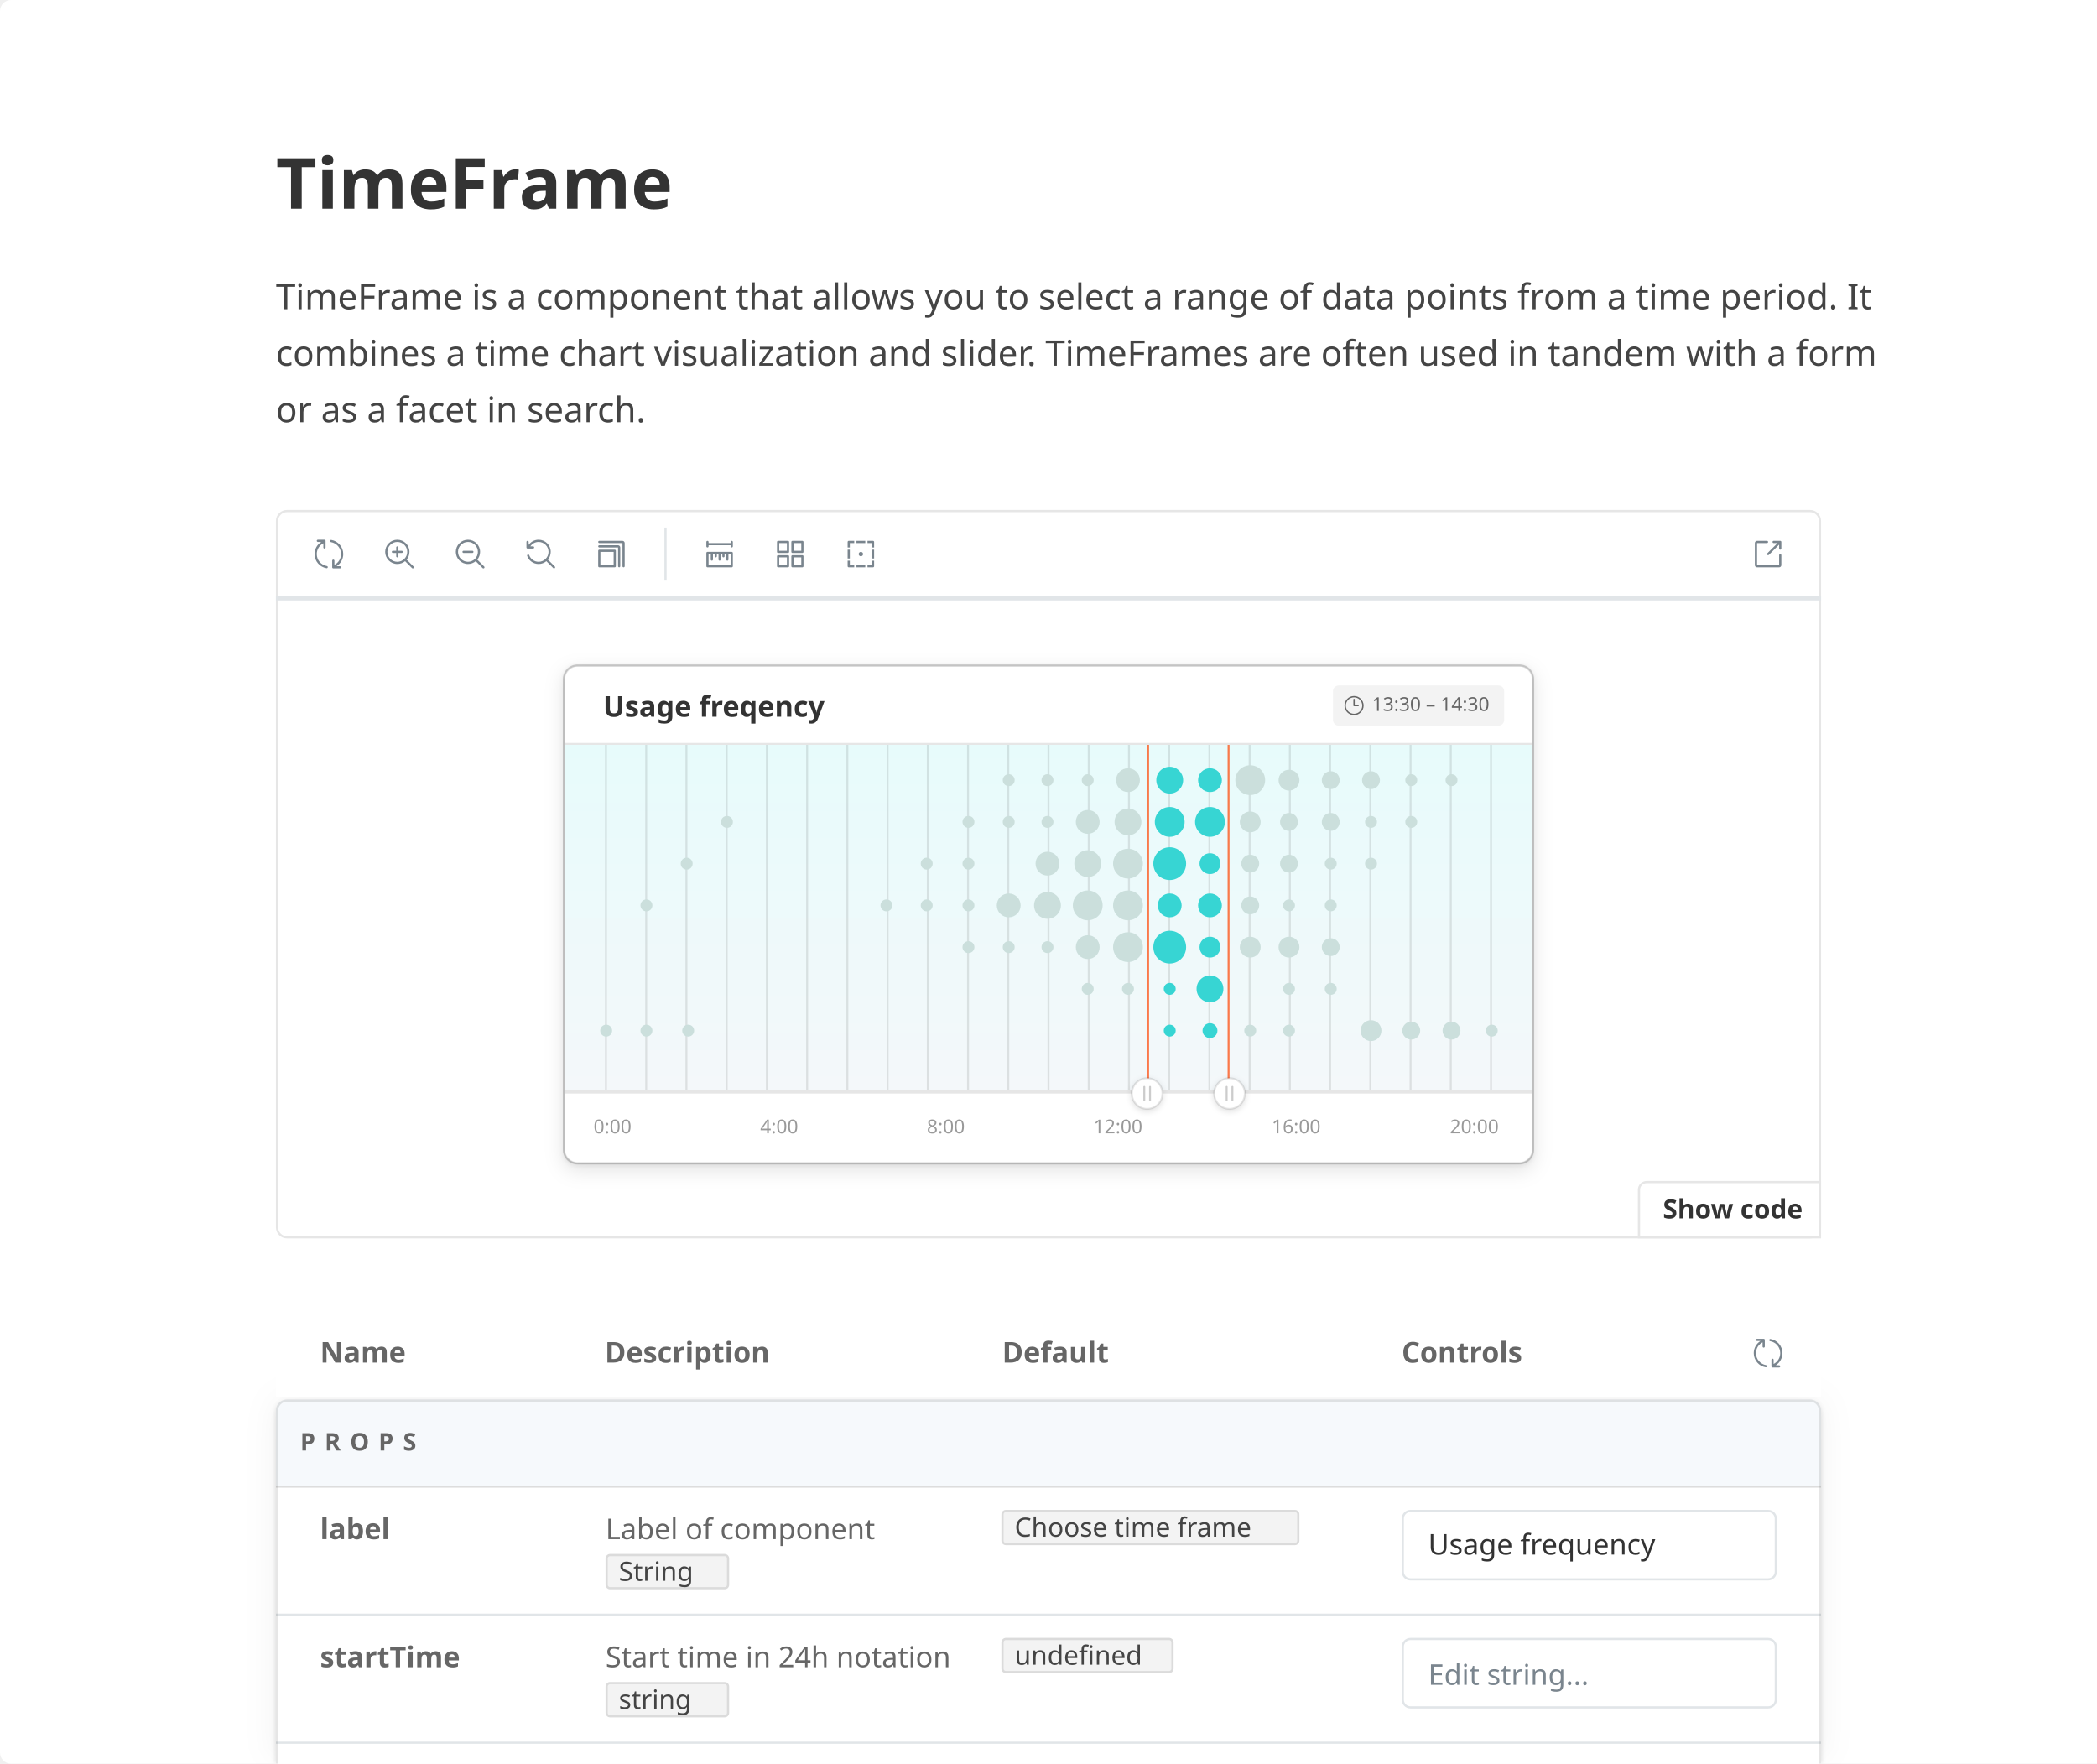
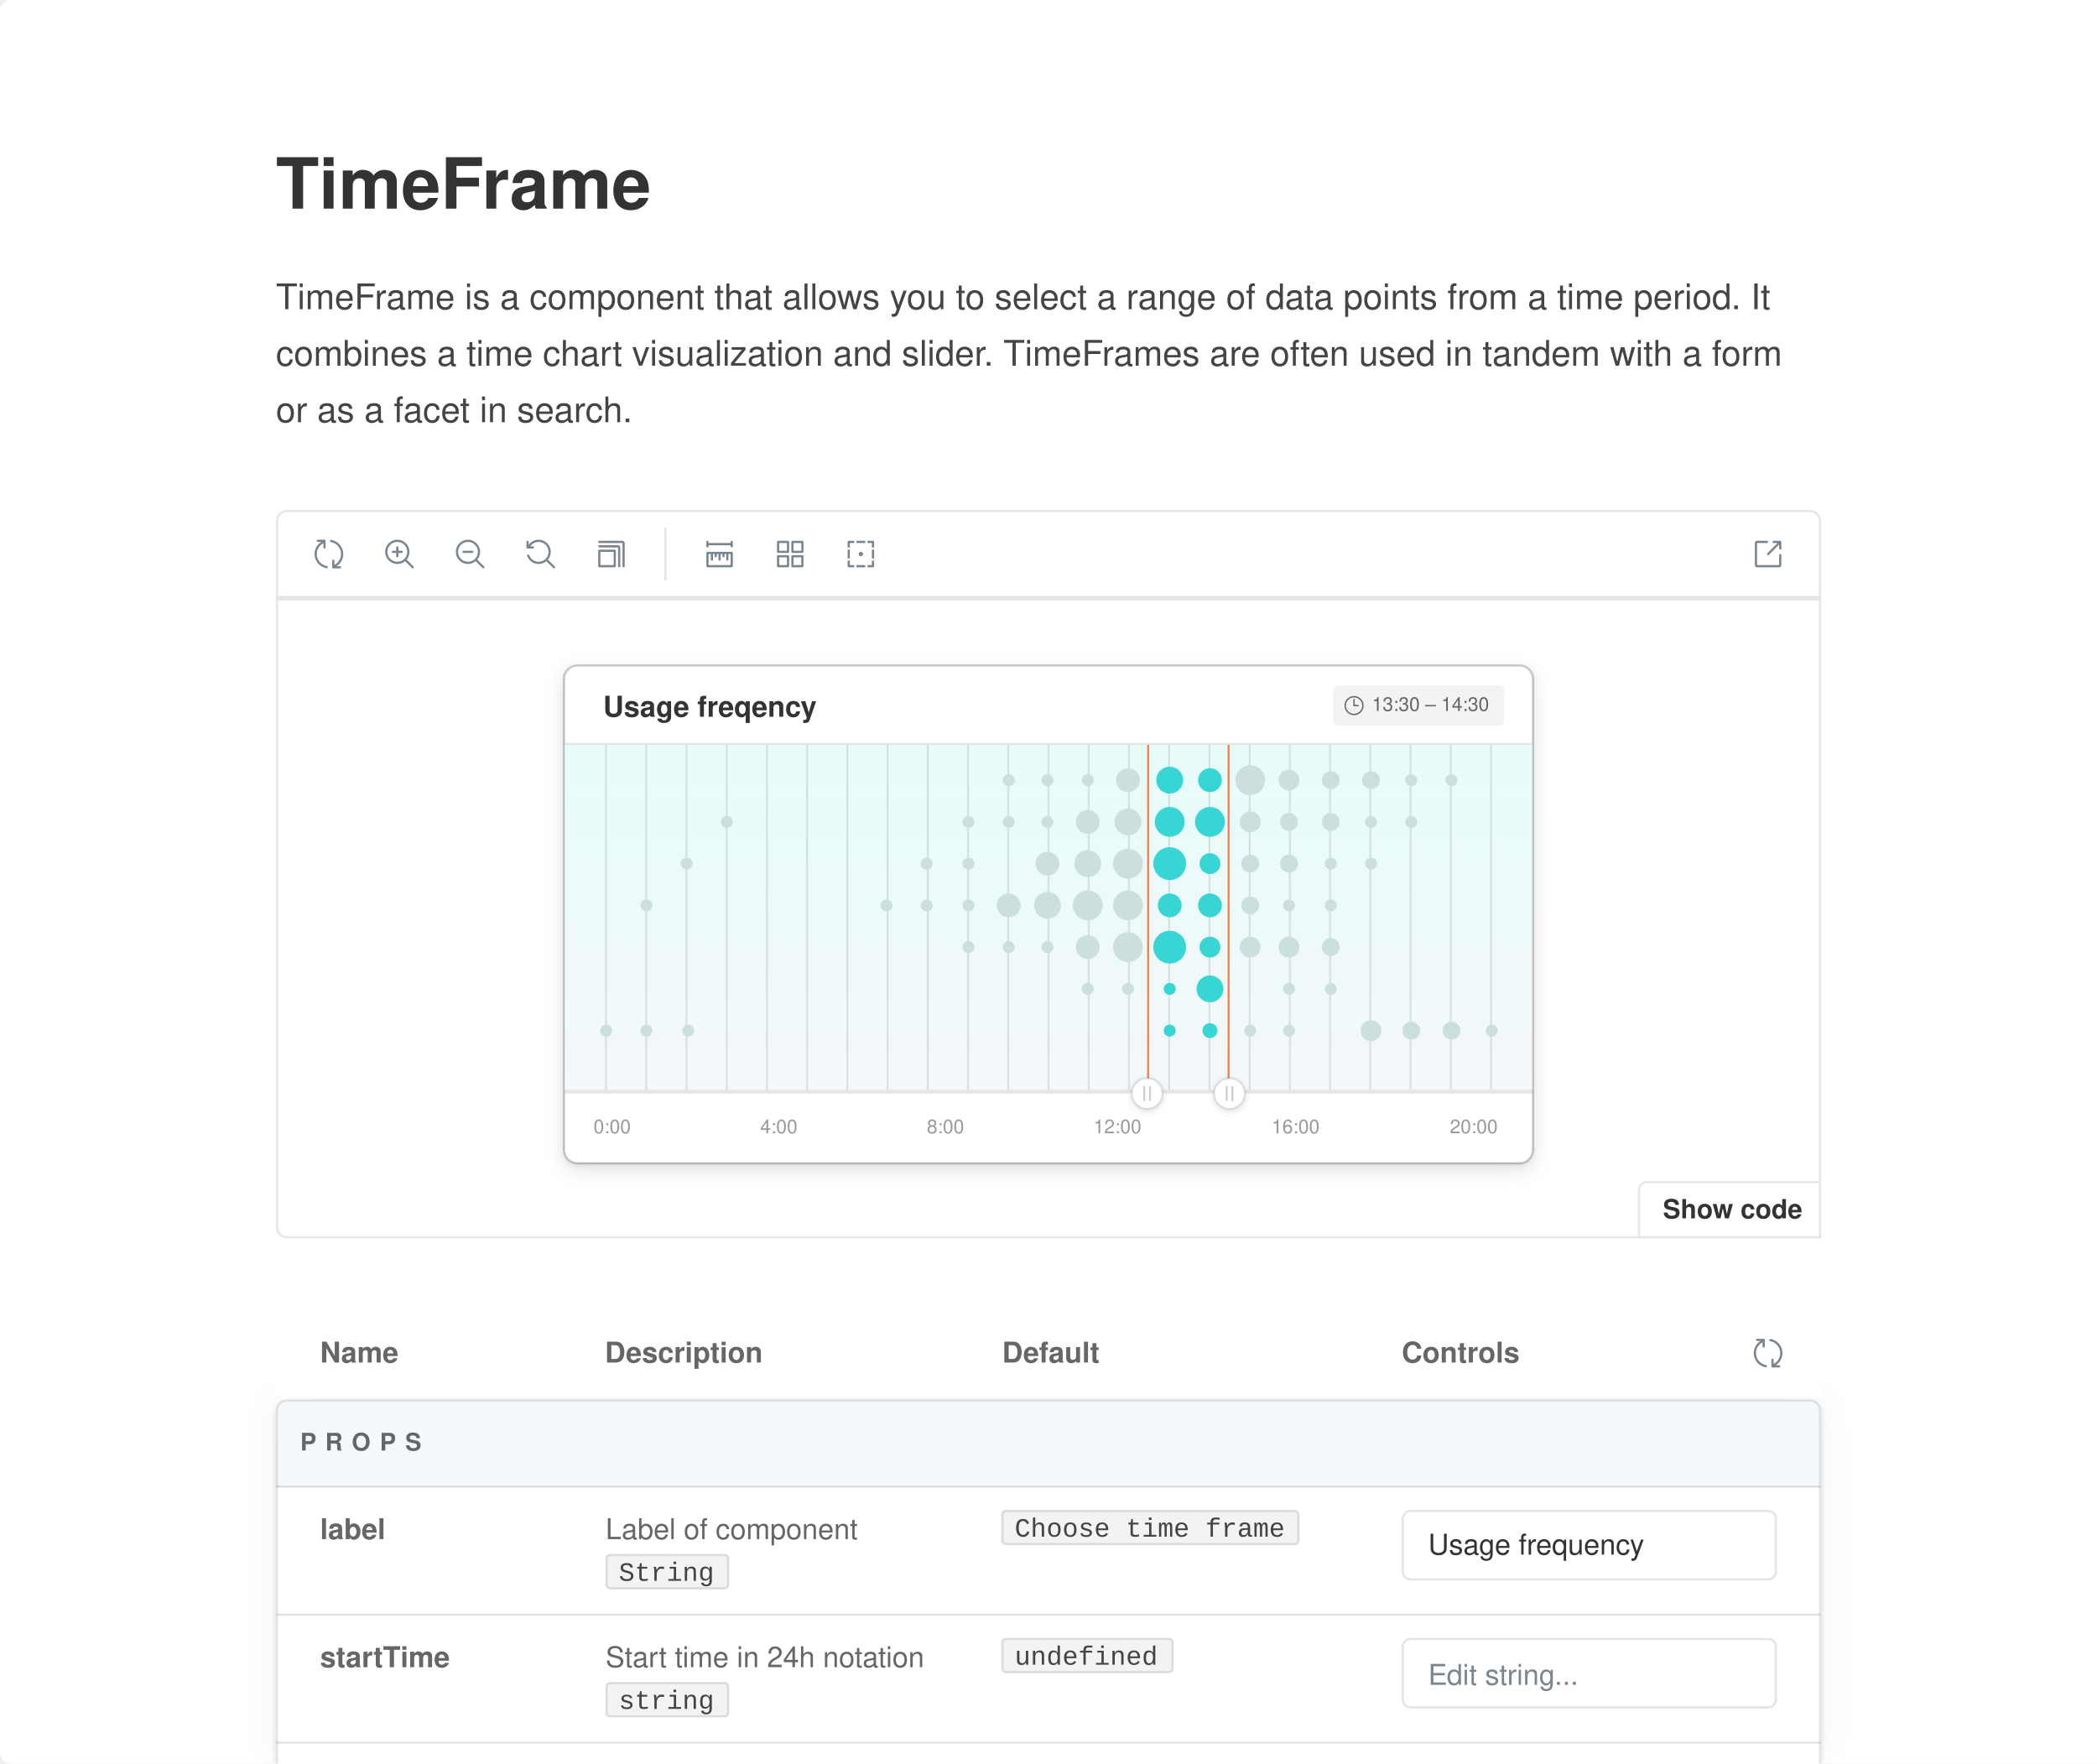
<svg xmlns="http://www.w3.org/2000/svg" width="950" height="799" viewBox="0 0 950 799" fill="none">
  <g clip-path="url(#clip0_5790_91121)">
    <path d="M0 5C0 2.239 2.239 0 5 0H950V799H5C2.239 799 0 796.761 0 794V5Z" fill="white" />
    <rect width="700" height="951" transform="translate(125 64)" fill="white" />
-     <text fill="#333333" xml:space="preserve" style="white-space: pre" font-family="Nunito Sans" font-size="32" font-weight="800" letter-spacing="0em">
+     <text fill="#333333" xml:space="preserve" style="white-space: pre" font-family="'Nunito Sans', 'Helvetica Neue', Helvetica, Arial, sans-serif" font-size="32" font-weight="800" letter-spacing="0em">
      <tspan x="125" y="94.528">TimeFrame</tspan>
    </text>
-     <text fill="#444444" xml:space="preserve" style="white-space: pre" font-family="Nunito Sans" font-size="16" letter-spacing="0px">
+     <text fill="#444444" xml:space="preserve" style="white-space: pre" font-family="'Nunito Sans', 'Helvetica Neue', Helvetica, Arial, sans-serif" font-size="16" letter-spacing="0px">
      <tspan x="125" y="140.064">TimeFrame is a component that allows you to select a range of data points from a time period. It </tspan>
      <tspan x="125" y="165.664">combines a time chart visualization and slider. TimeFrames are often used in tandem with a form </tspan>
      <tspan x="125" y="191.264">or as a facet in search.</tspan>
    </text>
    <rect x="125" y="231" width="700" height="330" rx="5" fill="white" />
    <rect x="125.5" y="231.5" width="699" height="329" rx="4.5" stroke="black" stroke-opacity="0.1" />
    <g clip-path="url(#clip1_5790_91121)">
      <path d="M147.5 245C147.5 244.724 147.276 244.5 147 244.5H144C143.724 244.5 143.5 244.724 143.5 245C143.5 245.276 143.724 245.5 144 245.5H145.535C143.712 246.651 142.5 248.684 142.5 251C142.5 254.221 144.843 256.894 147.917 257.41C148.19 257.456 148.447 257.272 148.493 257C148.539 256.727 148.355 256.47 148.083 256.424C145.482 255.988 143.5 253.725 143.5 251C143.5 248.863 144.719 247.01 146.5 246.1V248C146.5 248.276 146.724 248.5 147 248.5C147.276 248.5 147.5 248.276 147.5 248V245.353C147.5 245.345 147.5 245.338 147.5 245.33V245Z" fill="#7A858E" />
      <path d="M149.507 245C149.553 244.728 149.81 244.544 150.083 244.59C153.157 245.106 155.5 247.779 155.5 251C155.5 253.316 154.288 255.349 152.466 256.5H154C154.276 256.5 154.5 256.724 154.5 257C154.5 257.276 154.276 257.5 154 257.5H151C150.724 257.5 150.5 257.276 150.5 257V254C150.5 253.724 150.724 253.5 151 253.5C151.276 253.5 151.5 253.724 151.5 254V255.9C153.281 254.99 154.5 253.137 154.5 251C154.5 248.275 152.518 246.012 149.917 245.576C149.645 245.53 149.461 245.273 149.507 245Z" fill="#7A858E" />
    </g>
    <g clip-path="url(#clip2_5790_91121)">
      <path d="M180 247.5C180.276 247.5 180.5 247.724 180.5 248V249.5H182C182.276 249.5 182.5 249.724 182.5 250C182.5 250.276 182.276 250.5 182 250.5H180.5V252C180.5 252.276 180.276 252.5 180 252.5C179.724 252.5 179.5 252.276 179.5 252V250.5H178C177.724 250.5 177.5 250.276 177.5 250C177.5 249.724 177.724 249.5 178 249.5H179.5V248C179.5 247.724 179.724 247.5 180 247.5Z" fill="#7A858E" />
      <path fill-rule="evenodd" clip-rule="evenodd" d="M183.544 254.206C182.587 255.013 181.35 255.5 180 255.5C176.962 255.5 174.5 253.038 174.5 250C174.5 246.962 176.962 244.5 180 244.5C183.038 244.5 185.5 246.962 185.5 250C185.5 251.35 185.013 252.587 184.206 253.544C184.259 253.568 184.31 253.602 184.354 253.646L187.354 256.646C187.549 256.842 187.549 257.158 187.354 257.354C187.158 257.549 186.842 257.549 186.646 257.354L183.646 254.354C183.602 254.31 183.568 254.259 183.544 254.206ZM184.5 250C184.5 252.485 182.485 254.5 180 254.5C177.515 254.5 175.5 252.485 175.5 250C175.5 247.515 177.515 245.5 180 245.5C182.485 245.5 184.5 247.515 184.5 250Z" fill="#7A858E" />
    </g>
    <g clip-path="url(#clip3_5790_91121)">
      <path d="M210 249.5C209.724 249.5 209.5 249.724 209.5 250C209.5 250.276 209.724 250.5 210 250.5H214C214.276 250.5 214.5 250.276 214.5 250C214.5 249.724 214.276 249.5 214 249.5H210Z" fill="#7A858E" />
      <path fill-rule="evenodd" clip-rule="evenodd" d="M212 255.5C213.35 255.5 214.587 255.013 215.544 254.206C215.568 254.259 215.602 254.31 215.646 254.354L218.646 257.354C218.842 257.549 219.158 257.549 219.354 257.354C219.549 257.158 219.549 256.842 219.354 256.646L216.354 253.646C216.31 253.602 216.259 253.568 216.206 253.544C217.013 252.587 217.5 251.35 217.5 250C217.5 246.962 215.038 244.5 212 244.5C208.962 244.5 206.5 246.962 206.5 250C206.5 253.038 208.962 255.5 212 255.5ZM212 254.5C214.485 254.5 216.5 252.485 216.5 250C216.5 247.515 214.485 245.5 212 245.5C209.515 245.5 207.5 247.515 207.5 250C207.5 252.485 209.515 254.5 212 254.5Z" fill="#7A858E" />
    </g>
    <g clip-path="url(#clip4_5790_91121)">
      <path d="M239.5 246.837V245.5C239.5 245.224 239.276 245 239 245C238.724 245 238.5 245.224 238.5 245.5V248C238.5 248.276 238.724 248.5 239 248.5H241.5C241.776 248.5 242 248.276 242 248C242 247.724 241.776 247.5 241.5 247.5H240.258C241.065 246.293 242.44 245.5 244 245.5C246.485 245.5 248.5 247.515 248.5 250C248.5 252.485 246.485 254.5 244 254.5C242.048 254.5 240.384 253.256 239.762 251.516C239.669 251.256 239.383 251.121 239.123 251.214C238.863 251.307 238.727 251.593 238.82 251.853C239.581 253.978 241.612 255.5 244 255.5C245.35 255.5 246.587 255.013 247.544 254.206C247.568 254.259 247.602 254.31 247.646 254.354L250.646 257.354C250.842 257.549 251.158 257.549 251.354 257.354C251.549 257.158 251.549 256.842 251.354 256.646L248.354 253.646C248.31 253.602 248.259 253.568 248.206 253.544C249.013 252.587 249.5 251.35 249.5 250C249.5 246.962 247.038 244.5 244 244.5C242.139 244.5 240.495 245.424 239.5 246.837Z" fill="#7A858E" />
    </g>
    <path d="M271.5 245.004C271.224 245.004 271 245.228 271 245.504C271 245.78 271.224 246.004 271.5 246.004H282V256.504C282 256.78 282.224 257.004 282.5 257.004C282.776 257.004 283 256.78 283 256.504V246.004C283 245.452 282.552 245.004 282 245.004H271.5Z" fill="#7A858E" />
    <path d="M271 247.504C271 247.228 271.224 247.004 271.5 247.004H280C280.552 247.004 281 247.452 281 248.004V256.504C281 256.78 280.776 257.004 280.5 257.004C280.224 257.004 280 256.78 280 256.504V248.004H271.5C271.224 248.004 271 247.78 271 247.504Z" fill="#7A858E" />
    <path fill-rule="evenodd" clip-rule="evenodd" d="M271.5 249.004C271.224 249.004 271 249.228 271 249.504V256.504C271 256.78 271.224 257.004 271.5 257.004H278.5C278.776 257.004 279 256.78 279 256.504V249.504C279 249.228 278.776 249.004 278.5 249.004H271.5ZM272 250.004V256.004H278V250.004H272Z" fill="#7A858E" />
    <rect x="301" y="239" width="1" height="24" fill="#E1E5E8" />
    <path d="M320.5 245.004C320.776 245.004 321 245.228 321 245.504V246.004H331V245.504C331 245.228 331.224 245.004 331.5 245.004C331.776 245.004 332 245.228 332 245.504V247.504C332 247.78 331.776 248.004 331.5 248.004C331.224 248.004 331 247.78 331 247.504V247.004H321V247.504C321 247.78 320.776 248.004 320.5 248.004C320.224 248.004 320 247.78 320 247.504V245.504C320 245.228 320.224 245.004 320.5 245.004Z" fill="#7A858E" />
    <path fill-rule="evenodd" clip-rule="evenodd" d="M320.5 250C320.224 250 320 250.224 320 250.5V256.5C320 256.776 320.224 257 320.5 257H331.5C331.776 257 332 256.776 332 256.5V250.5C332 250.224 331.776 250 331.5 250H320.5ZM321 251V256H331V251H330V253.5C330 253.776 329.776 254 329.5 254C329.224 254 329 253.776 329 253.5V251H328.25V252C328.25 252.276 328.026 252.5 327.75 252.5C327.474 252.5 327.25 252.276 327.25 252V251H326.5V253.5C326.5 253.776 326.276 254 326 254C325.724 254 325.5 253.776 325.5 253.5V251H324.75V252C324.75 252.276 324.526 252.5 324.25 252.5C323.974 252.5 323.75 252.276 323.75 252V251H323V253.5C323 253.776 322.776 254 322.5 254C322.224 254 322 253.776 322 253.5V251H321Z" fill="#7A858E" />
    <path fill-rule="evenodd" clip-rule="evenodd" d="M352 245.504C352 245.228 352.224 245.004 352.5 245.004H357C357.276 245.004 357.5 245.228 357.5 245.504V250.004C357.5 250.28 357.276 250.504 357 250.504H352.5C352.224 250.504 352 250.28 352 250.004V245.504ZM353 249.504V246.004H356.5V249.504H353Z" fill="#7A858E" />
    <path fill-rule="evenodd" clip-rule="evenodd" d="M358.5 245.504C358.5 245.228 358.724 245.004 359 245.004H363.5C363.776 245.004 364 245.228 364 245.504V250.004C364 250.28 363.776 250.504 363.5 250.504H359C358.724 250.504 358.5 250.28 358.5 250.004V245.504ZM359.5 249.504V246.004H363V249.504H359.5Z" fill="#7A858E" />
    <path fill-rule="evenodd" clip-rule="evenodd" d="M352.5 251.504C352.224 251.504 352 251.728 352 252.004V256.504C352 256.78 352.224 257.004 352.5 257.004H357C357.276 257.004 357.5 256.78 357.5 256.504V252.004C357.5 251.728 357.276 251.504 357 251.504H352.5ZM353 252.504V256.004H356.5V252.504H353Z" fill="#7A858E" />
    <path fill-rule="evenodd" clip-rule="evenodd" d="M358.5 252.004C358.5 251.728 358.724 251.504 359 251.504H363.5C363.776 251.504 364 251.728 364 252.004V256.504C364 256.78 363.776 257.004 363.5 257.004H359C358.724 257.004 358.5 256.78 358.5 256.504V252.004ZM359.5 256.004V252.504H363V256.004H359.5Z" fill="#7A858E" />
    <path d="M385 246.004V248.004H384V245.504C384 245.228 384.224 245.004 384.5 245.004H387V246.004H385Z" fill="#7A858E" />
    <path d="M384 253.004V249.004H385V253.004H384Z" fill="#7A858E" />
    <path d="M384 254.004V256.504C384 256.78 384.224 257.004 384.5 257.004H387V256.004H385V254.004H384Z" fill="#7A858E" />
    <path d="M393 257.004H395.5C395.776 257.004 396 256.78 396 256.504V254.004H395V256.004H393V257.004Z" fill="#7A858E" />
    <path d="M395 248.004H396V245.504C396 245.228 395.776 245.004 395.5 245.004H393V246.004H395V248.004Z" fill="#7A858E" />
    <path d="M392 256.004V257.004H388V256.004H392Z" fill="#7A858E" />
    <path d="M392 245.004V246.004H388V245.004H392Z" fill="#7A858E" />
    <path d="M396 253.004H395V249.004H396V253.004Z" fill="#7A858E" />
    <path d="M390 252.004C390.552 252.004 391 251.556 391 251.004C391 250.452 390.552 250.004 390 250.004C389.448 250.004 389 250.452 389 251.004C389 251.556 389.448 252.004 390 252.004Z" fill="#7A858E" />
    <path d="M796 245.004C795.448 245.004 795 245.452 795 246.004V256.004C795 256.556 795.448 257.004 796 257.004H806C806.552 257.004 807 256.556 807 256.004V251.504C807 251.228 806.776 251.004 806.5 251.004C806.224 251.004 806 251.228 806 251.504V256.004H796V246.004L800.5 246.004C800.776 246.004 801 245.78 801 245.504C801 245.228 800.776 245.004 800.5 245.004H796Z" fill="#7A858E" />
    <path d="M801.354 251.357L806 246.711V248.504C806 248.78 806.224 249.004 806.5 249.004C806.776 249.004 807 248.78 807 248.504V245.504C807 245.228 806.776 245.004 806.5 245.004H803.5C803.224 245.004 803 245.228 803 245.504C803 245.78 803.224 246.004 803.5 246.004H805.293L800.646 250.65C800.451 250.846 800.451 251.162 800.646 251.357C800.842 251.553 801.158 251.553 801.354 251.357Z" fill="#7A858E" />
    <path d="M825 270H125V272H825V270Z" fill="#E1E5E8" mask="url(#path-6-outside-1_5790_91121)" />
    <rect x="255" y="301" width="440" height="226.509" rx="6.943" fill="white" fill-opacity="0.8" />
    <g filter="url(#filter0_dd_5790_91121)">
      <path d="M255.868 307.432C255.868 304.359 258.359 301.868 261.432 301.868H688.568C691.641 301.868 694.132 304.359 694.132 307.432V521.076C694.132 524.15 691.641 526.641 688.568 526.641H261.432C258.359 526.641 255.868 524.15 255.868 521.076V307.432Z" fill="white" />
      <path d="M261.432 301.434C258.119 301.434 255.434 304.119 255.434 307.432V521.076C255.434 524.389 258.119 527.075 261.432 527.075H688.568C691.88 527.075 694.566 524.389 694.566 521.076V307.432C694.566 304.119 691.88 301.434 688.568 301.434H261.432Z" stroke="black" stroke-opacity="0.1" stroke-width="0.868" />
    </g>
-     <text fill="#333333" xml:space="preserve" style="white-space: pre" font-family="Nunito Sans" font-size="13" font-weight="bold" letter-spacing="0em">
+     <text fill="#333333" xml:space="preserve" style="white-space: pre" font-family="'Nunito Sans', 'Helvetica Neue', Helvetica, Arial, sans-serif" font-size="13" font-weight="bold" letter-spacing="0em">
      <tspan x="273.225" y="324.691">Usage freqency</tspan>
    </text>
    <rect width="438.264" height="156.213" transform="translate(255.868 337.45)" fill="url(#paint0_linear_5790_91121)" />
    <rect x="401.666" y="337.45" width="0.868" height="156.213" fill="black" fill-opacity="0.1" />
    <rect x="547.465" y="337.45" width="0.868" height="156.213" fill="black" fill-opacity="0.1" />
    <rect x="292.317" y="337.45" width="0.868" height="156.213" fill="black" fill-opacity="0.1" />
    <rect x="438.116" y="337.45" width="0.868" height="156.213" fill="black" fill-opacity="0.1" />
    <rect x="583.915" y="337.45" width="0.868" height="156.213" fill="black" fill-opacity="0.1" />
    <rect x="328.767" y="337.45" width="0.868" height="156.213" fill="black" fill-opacity="0.1" />
    <rect x="474.565" y="337.45" width="0.868" height="156.213" fill="black" fill-opacity="0.1" />
    <rect x="620.364" y="337.45" width="0.868" height="156.213" fill="black" fill-opacity="0.1" />
    <rect x="365.216" y="337.45" width="0.868" height="156.213" fill="black" fill-opacity="0.1" />
    <rect x="511.015" y="337.45" width="0.868" height="156.213" fill="black" fill-opacity="0.1" />
    <rect x="656.814" y="337.45" width="0.868" height="156.213" fill="black" fill-opacity="0.1" />
    <rect x="274.092" y="337.45" width="0.868" height="156.213" fill="black" fill-opacity="0.1" />
    <rect x="419.891" y="337.45" width="0.868" height="156.213" fill="black" fill-opacity="0.1" />
    <rect x="565.69" y="337.45" width="0.868" height="156.213" fill="black" fill-opacity="0.1" />
    <rect x="310.542" y="337.45" width="0.868" height="156.213" fill="black" fill-opacity="0.1" />
    <rect x="456.341" y="337.45" width="0.868" height="156.213" fill="black" fill-opacity="0.1" />
    <rect x="602.14" y="337.45" width="0.868" height="156.213" fill="black" fill-opacity="0.1" />
    <rect x="346.992" y="337.45" width="0.868" height="156.213" fill="black" fill-opacity="0.1" />
    <rect x="492.791" y="337.45" width="0.868" height="156.213" fill="black" fill-opacity="0.1" />
    <rect x="638.589" y="337.45" width="0.868" height="156.213" fill="black" fill-opacity="0.1" />
    <rect x="383.441" y="337.45" width="0.868" height="156.213" fill="black" fill-opacity="0.1" />
    <rect x="529.24" y="337.45" width="0.868" height="156.213" fill="black" fill-opacity="0.1" />
    <rect x="675.039" y="337.45" width="0.868" height="156.213" fill="black" fill-opacity="0.1" />
    <circle cx="274.616" cy="466.899" r="2.702" fill="#CBDFDC" />
    <circle cx="492.773" cy="447.988" r="2.702" fill="#CBDFDC" />
    <circle cx="438.74" cy="429.077" r="2.702" fill="#CBDFDC" />
    <circle cx="401.592" cy="410.165" r="2.702" fill="#CBDFDC" />
    <circle cx="438.74" cy="372.342" r="2.702" fill="#CBDFDC" />
    <circle cx="329.325" cy="372.342" r="2.702" fill="#CBDFDC" />
    <circle cx="456.977" cy="353.431" r="2.702" fill="#CBDFDC" />
    <circle cx="292.852" cy="466.899" r="2.702" fill="#CBDFDC" />
    <circle cx="511.009" cy="447.988" r="2.702" fill="#CBDFDC" />
    <circle cx="583.954" cy="447.988" r="2.702" fill="#CBDFDC" />
    <circle cx="456.977" cy="429.077" r="2.702" fill="#CBDFDC" />
    <circle cx="583.954" cy="410.165" r="2.702" fill="#CBDFDC" />
    <circle cx="602.865" cy="391.253" r="2.702" fill="#CBDFDC" />
    <circle cx="621.102" cy="372.342" r="2.702" fill="#CBDFDC" />
    <circle cx="639.337" cy="353.431" r="2.702" fill="#CBDFDC" />
    <circle cx="419.829" cy="410.165" r="2.702" fill="#CBDFDC" />
    <circle cx="456.977" cy="372.342" r="2.702" fill="#CBDFDC" />
    <circle cx="474.539" cy="353.431" r="2.702" fill="#CBDFDC" />
    <circle cx="419.829" cy="391.253" r="2.702" fill="#CBDFDC" />
    <circle cx="292.852" cy="410.165" r="2.702" fill="#CBDFDC" />
    <circle cx="311.089" cy="391.253" r="2.702" fill="#CBDFDC" />
    <circle cx="311.764" cy="466.899" r="2.702" fill="#CBDFDC" />
    <circle cx="529.921" cy="447.988" r="2.702" fill="#37D5D3" />
    <circle cx="529.921" cy="466.899" r="2.702" fill="#37D5D3" />
    <circle cx="602.865" cy="447.988" r="2.702" fill="#CBDFDC" />
    <circle cx="474.539" cy="429.077" r="2.702" fill="#CBDFDC" />
    <circle cx="602.865" cy="410.165" r="2.702" fill="#CBDFDC" />
    <circle cx="621.102" cy="391.253" r="2.702" fill="#CBDFDC" />
    <circle cx="639.337" cy="372.342" r="2.702" fill="#CBDFDC" />
    <circle cx="657.573" cy="353.431" r="2.702" fill="#CBDFDC" />
    <circle cx="438.74" cy="410.165" r="2.702" fill="#CBDFDC" />
    <circle cx="474.539" cy="372.342" r="2.702" fill="#CBDFDC" />
    <circle cx="492.773" cy="353.431" r="2.702" fill="#CBDFDC" />
    <circle cx="438.74" cy="391.253" r="2.702" fill="#CBDFDC" />
    <circle cx="566.394" cy="466.899" r="2.702" fill="#CBDFDC" />
    <circle cx="583.954" cy="466.899" r="2.702" fill="#CBDFDC" />
    <circle cx="675.809" cy="466.899" r="2.702" fill="#CBDFDC" />
    <circle cx="621.102" cy="466.9" r="4.728" fill="#CBDFDC" />
    <circle cx="583.954" cy="429.077" r="4.728" fill="#CBDFDC" />
    <circle cx="566.393" cy="410.165" r="4.052" fill="#CBDFDC" />
    <circle cx="566.393" cy="391.253" r="4.052" fill="#CBDFDC" />
    <circle cx="602.865" cy="353.431" r="4.052" fill="#CBDFDC" />
    <circle cx="583.954" cy="391.253" r="4.052" fill="#CBDFDC" />
    <circle cx="583.954" cy="372.342" r="4.052" fill="#CBDFDC" />
    <circle cx="602.865" cy="372.342" r="4.052" fill="#CBDFDC" />
    <circle cx="621.101" cy="353.431" r="4.052" fill="#CBDFDC" />
    <circle cx="566.393" cy="429.077" r="4.728" fill="#CBDFDC" />
    <circle cx="548.157" cy="429.077" r="4.728" fill="#37D5D3" />
    <circle cx="548.157" cy="466.9" r="3.377" fill="#37D5D3" />
    <circle cx="529.921" cy="429.076" r="7.429" fill="#37D5D3" />
    <circle cx="511.009" cy="429.076" r="6.754" fill="#CBDFDC" />
    <circle cx="492.774" cy="410.165" r="6.754" fill="#CBDFDC" />
    <circle cx="511.009" cy="391.254" r="6.754" fill="#CBDFDC" />
    <circle cx="529.921" cy="391.253" r="7.429" fill="#37D5D3" />
    <circle cx="566.393" cy="353.431" r="6.754" fill="#CBDFDC" />
    <circle cx="511.009" cy="410.165" r="6.754" fill="#CBDFDC" />
    <circle cx="492.773" cy="429.077" r="5.403" fill="#CBDFDC" />
    <circle cx="474.538" cy="410.165" r="6.079" fill="#CBDFDC" />
    <circle cx="548.158" cy="447.988" r="6.079" fill="#37D5D3" />
    <circle cx="492.773" cy="391.253" r="6.079" fill="#CBDFDC" />
    <circle cx="529.922" cy="353.431" r="6.079" fill="#37D5D3" />
    <circle cx="511.01" cy="372.342" r="6.079" fill="#CBDFDC" />
    <circle cx="529.921" cy="372.342" r="6.754" fill="#37D5D3" />
    <circle cx="548.157" cy="372.342" r="6.754" fill="#37D5D3" />
    <circle cx="511.01" cy="353.431" r="5.403" fill="#CBDFDC" />
    <circle cx="492.773" cy="372.343" r="5.403" fill="#CBDFDC" />
    <circle cx="456.977" cy="410.165" r="5.403" fill="#CBDFDC" />
    <circle cx="474.537" cy="391.254" r="5.403" fill="#CBDFDC" />
    <circle cx="529.921" cy="410.165" r="5.403" fill="#37D5D3" />
    <circle cx="548.157" cy="410.165" r="5.403" fill="#37D5D3" />
    <circle cx="548.157" cy="391.254" r="4.728" fill="#37D5D3" />
    <circle cx="548.157" cy="353.431" r="5.403" fill="#37D5D3" />
    <circle cx="583.954" cy="353.431" r="4.728" fill="#CBDFDC" />
    <circle cx="566.393" cy="372.342" r="4.728" fill="#CBDFDC" />
    <circle cx="602.865" cy="429.077" r="4.052" fill="#CBDFDC" />
    <circle cx="639.338" cy="466.9" r="4.052" fill="#CBDFDC" />
    <circle cx="657.573" cy="466.9" r="4.052" fill="#CBDFDC" />
    <rect x="519.694" y="337.45" width="0.868" height="157.949" fill="#FF4400" fill-opacity="0.7" />
    <rect x="556.144" y="337.45" width="0.868" height="157.949" fill="#FF4400" fill-opacity="0.7" />
    <rect x="255.868" y="493.663" width="438.264" height="1.736" fill="black" fill-opacity="0.1" />
    <rect x="255.868" y="336.582" width="438.264" height="0.868" fill="black" fill-opacity="0.1" />
-     <text fill="#999999" xml:space="preserve" style="white-space: pre" font-family="IBM Plex Sans" font-size="8.678" letter-spacing="0em">
+     <text fill="#999999" xml:space="preserve" style="white-space: pre" font-family="-apple-system, BlinkMacSystemFont, 'avenir next', avenir, 'helvetica neue', helvetica, ubuntu, roboto, noto, 'segoe ui', arial, sans-serif" font-size="8.678" letter-spacing="0em">
      <tspan x="268.886" y="513.406">0:00</tspan>
    </text>
-     <text fill="#999999" xml:space="preserve" style="white-space: pre" font-family="IBM Plex Sans" font-size="8.678" letter-spacing="0em">
+     <text fill="#999999" xml:space="preserve" style="white-space: pre" font-family="-apple-system, BlinkMacSystemFont, 'avenir next', avenir, 'helvetica neue', helvetica, ubuntu, roboto, noto, 'segoe ui', arial, sans-serif" font-size="8.678" letter-spacing="0em">
      <tspan x="344.389" y="513.406">4:00</tspan>
    </text>
-     <text fill="#999999" xml:space="preserve" style="white-space: pre" font-family="IBM Plex Sans" font-size="8.678" letter-spacing="0em">
+     <text fill="#999999" xml:space="preserve" style="white-space: pre" font-family="-apple-system, BlinkMacSystemFont, 'avenir next', avenir, 'helvetica neue', helvetica, ubuntu, roboto, noto, 'segoe ui', arial, sans-serif" font-size="8.678" letter-spacing="0em">
      <tspan x="419.892" y="513.406">8:00</tspan>
    </text>
-     <text fill="#999999" xml:space="preserve" style="white-space: pre" font-family="IBM Plex Sans" font-size="8.678" letter-spacing="0em">
+     <text fill="#999999" xml:space="preserve" style="white-space: pre" font-family="-apple-system, BlinkMacSystemFont, 'avenir next', avenir, 'helvetica neue', helvetica, ubuntu, roboto, noto, 'segoe ui', arial, sans-serif" font-size="8.678" letter-spacing="0em">
      <tspan x="495.395" y="513.406">12:00</tspan>
    </text>
-     <text fill="#999999" xml:space="preserve" style="white-space: pre" font-family="IBM Plex Sans" font-size="8.678" letter-spacing="0em">
+     <text fill="#999999" xml:space="preserve" style="white-space: pre" font-family="-apple-system, BlinkMacSystemFont, 'avenir next', avenir, 'helvetica neue', helvetica, ubuntu, roboto, noto, 'segoe ui', arial, sans-serif" font-size="8.678" letter-spacing="0em">
      <tspan x="576.105" y="513.406">16:00</tspan>
    </text>
-     <text fill="#999999" xml:space="preserve" style="white-space: pre" font-family="IBM Plex Sans" font-size="8.678" letter-spacing="0em">
+     <text fill="#999999" xml:space="preserve" style="white-space: pre" font-family="-apple-system, BlinkMacSystemFont, 'avenir next', avenir, 'helvetica neue', helvetica, ubuntu, roboto, noto, 'segoe ui', arial, sans-serif" font-size="8.678" letter-spacing="0em">
      <tspan x="656.815" y="513.406">20:00</tspan>
    </text>
    <g filter="url(#filter1_d_5790_91121)">
      <circle cx="519.694" cy="495.398" r="6.943" fill="white" />
      <circle cx="519.694" cy="495.398" r="6.943" stroke="black" stroke-opacity="0.1" stroke-width="0.868" />
    </g>
    <rect x="517.958" y="491.927" width="0.868" height="6.943" rx="0.434" fill="#CCCCCC" />
    <rect x="520.562" y="491.927" width="0.868" height="6.943" rx="0.434" fill="#CCCCCC" />
    <g filter="url(#filter2_d_5790_91121)">
      <circle cx="557.012" cy="495.398" r="6.943" fill="white" />
      <circle cx="557.012" cy="495.398" r="6.943" stroke="black" stroke-opacity="0.1" stroke-width="0.868" />
    </g>
    <rect x="555.276" y="491.927" width="0.868" height="6.943" rx="0.434" fill="#CCCCCC" />
    <rect x="557.879" y="491.927" width="0.868" height="6.943" rx="0.434" fill="#CCCCCC" />
    <rect x="603.876" y="310.546" width="77.564" height="18.207" rx="2.604" fill="black" fill-opacity="0.05" />
    <g clip-path="url(#clip5_5790_91121)">
      <path d="M613.422 316.55C613.593 316.55 613.732 316.689 613.732 316.86V319.34L615.282 319.34C615.453 319.34 615.592 319.479 615.592 319.65C615.592 319.821 615.453 319.96 615.282 319.96L613.422 319.96C613.251 319.96 613.112 319.821 613.112 319.65V316.86C613.112 316.689 613.251 316.55 613.422 316.55Z" fill="#666666" />
      <path fill-rule="evenodd" clip-rule="evenodd" d="M613.422 323.989C615.819 323.989 617.762 322.046 617.762 319.65C617.762 317.253 615.819 315.311 613.422 315.311C611.026 315.311 609.083 317.253 609.083 319.65C609.083 322.046 611.026 323.989 613.422 323.989ZM613.422 323.369C615.476 323.369 617.142 321.704 617.142 319.65C617.142 317.596 615.476 315.93 613.422 315.93C611.368 315.93 609.703 317.596 609.703 319.65C609.703 321.704 611.368 323.369 613.422 323.369Z" fill="#666666" />
    </g>
-     <text fill="#666666" xml:space="preserve" style="white-space: pre" font-family="Nunito Sans" font-size="8.678" letter-spacing="0em">
+     <text fill="#666666" xml:space="preserve" style="white-space: pre" font-family="'Nunito Sans', 'Helvetica Neue', Helvetica, Arial, sans-serif" font-size="8.678" letter-spacing="0em">
      <tspan x="621.528" y="322.08">13:30 – 14:30</tspan>
    </text>
    <rect x="255.5" y="301.5" width="439" height="225.509" rx="6.443" stroke="black" stroke-opacity="0.1" />
    <path d="M742 539C742 536.791 743.791 535 746 535H825V561H742V539Z" fill="white" />
    <path d="M742.5 539C742.5 537.067 744.067 535.5 746 535.5H824.5V560.5H742.5V539Z" stroke="black" stroke-opacity="0.1" />
-     <text fill="#333333" xml:space="preserve" style="white-space: pre" font-family="Nunito Sans" font-size="12" font-weight="bold" letter-spacing="0px">
+     <text fill="#333333" xml:space="preserve" style="white-space: pre" font-family="'Nunito Sans', 'Helvetica Neue', Helvetica, Arial, sans-serif" font-size="12" font-weight="bold" letter-spacing="0px">
      <tspan x="753.32" y="551.948">Show code</tspan>
    </text>
    <g filter="url(#filter3_dd_5790_91121)">
      <g clip-path="url(#clip6_5790_91121)">
        <rect width="948" height="40" transform="translate(125 634)" fill="#F6F9FC" />
        <rect x="125" y="673" width="948" height="1" fill="#DDDDDD" />
-         <text fill="#666666" xml:space="preserve" style="white-space: pre" font-family="Nunito Sans" font-size="11" font-weight="800" letter-spacing="0.38em">
+         <text fill="#666666" xml:space="preserve" style="white-space: pre" font-family="'Nunito Sans', 'Helvetica Neue', Helvetica, Arial, sans-serif" font-size="11" font-weight="800" letter-spacing="0.38em">
          <tspan x="136" y="657.119">PROPS</tspan>
        </text>
        <mask id="path-158-inside-2_5790_91121" fill="white">
          <path d="M125 674H825V732H125V674Z" />
        </mask>
        <path d="M125 674H825V732H125V674Z" fill="white" />
-         <text fill="#666666" xml:space="preserve" style="white-space: pre" font-family="Nunito Sans" font-size="13" font-weight="bold" letter-spacing="0em">
+         <text fill="#666666" xml:space="preserve" style="white-space: pre" font-family="'Nunito Sans', 'Helvetica Neue', Helvetica, Arial, sans-serif" font-size="13" font-weight="bold" letter-spacing="0em">
          <tspan x="145" y="697.277">label</tspan>
        </text>
-         <text fill="#666666" xml:space="preserve" style="white-space: pre" font-family="Nunito Sans" font-size="13" letter-spacing="0em">
+         <text fill="#666666" xml:space="preserve" style="white-space: pre" font-family="'Nunito Sans', 'Helvetica Neue', Helvetica, Arial, sans-serif" font-size="13" letter-spacing="0em">
          <tspan x="274.333" y="697.277">Label of component</tspan>
        </text>
        <rect x="274.333" y="704" width="56" height="16" rx="2" fill="#F3F3F3" />
-         <text fill="#444444" xml:space="preserve" style="white-space: pre" font-family="Menlo" font-size="12" letter-spacing="0em">
+         <text fill="#444444" xml:space="preserve" style="white-space: pre" font-family="'SFMono-Regular', Consolas, 'Liberation Mono', Menlo, Courier, monospace" font-size="12" letter-spacing="0em">
          <tspan x="280.333" y="716.154">String</tspan>
        </text>
        <rect x="274.833" y="704.5" width="55" height="15" rx="1.5" stroke="black" stroke-opacity="0.1" />
        <rect x="453.667" y="684" width="135" height="16" rx="2" fill="#F3F3F3" />
-         <text fill="#444444" xml:space="preserve" style="white-space: pre" font-family="Menlo" font-size="12" letter-spacing="0em">
+         <text fill="#444444" xml:space="preserve" style="white-space: pre" font-family="'SFMono-Regular', Consolas, 'Liberation Mono', Menlo, Courier, monospace" font-size="12" letter-spacing="0em">
          <tspan x="459.667" y="696.154">Choose time frame</tspan>
        </text>
        <rect x="454.167" y="684.5" width="134" height="15" rx="1.5" stroke="black" stroke-opacity="0.1" />
        <rect x="635.5" y="684.5" width="169" height="31" rx="3.5" fill="white" />
-         <text fill="#333333" xml:space="preserve" style="white-space: pre" font-family="Nunito Sans" font-size="13" letter-spacing="0em">
+         <text fill="#333333" xml:space="preserve" style="white-space: pre" font-family="'Nunito Sans', 'Helvetica Neue', Helvetica, Arial, sans-serif" font-size="13" letter-spacing="0em">
          <tspan x="647" y="704.277">Usage frequency</tspan>
        </text>
        <rect x="635.5" y="684.5" width="169" height="31" rx="3.5" stroke="#E1E5E8" />
        <path d="M825 731H125V733H825V731Z" fill="#E1E5E8" mask="url(#path-158-inside-2_5790_91121)" />
        <mask id="path-170-inside-3_5790_91121" fill="white">
          <path d="M125 732H825V790H125V732Z" />
        </mask>
        <path d="M125 732H825V790H125V732Z" fill="white" />
-         <text fill="#666666" xml:space="preserve" style="white-space: pre" font-family="Nunito Sans" font-size="13" font-weight="bold" letter-spacing="0em">
+         <text fill="#666666" xml:space="preserve" style="white-space: pre" font-family="'Nunito Sans', 'Helvetica Neue', Helvetica, Arial, sans-serif" font-size="13" font-weight="bold" letter-spacing="0em">
          <tspan x="145" y="755.277">startTime</tspan>
        </text>
-         <text fill="#666666" xml:space="preserve" style="white-space: pre" font-family="Nunito Sans" font-size="13" letter-spacing="0em">
+         <text fill="#666666" xml:space="preserve" style="white-space: pre" font-family="'Nunito Sans', 'Helvetica Neue', Helvetica, Arial, sans-serif" font-size="13" letter-spacing="0em">
          <tspan x="274.333" y="755.277">Start time in 24h notation</tspan>
        </text>
        <rect x="274.333" y="762" width="56" height="16" rx="2" fill="#F3F3F3" />
-         <text fill="#444444" xml:space="preserve" style="white-space: pre" font-family="Menlo" font-size="12" letter-spacing="0em">
+         <text fill="#444444" xml:space="preserve" style="white-space: pre" font-family="'SFMono-Regular', Consolas, 'Liberation Mono', Menlo, Courier, monospace" font-size="12" letter-spacing="0em">
          <tspan x="280.333" y="774.154">string</tspan>
        </text>
        <rect x="274.833" y="762.5" width="55" height="15" rx="1.5" stroke="black" stroke-opacity="0.1" />
        <rect x="453.667" y="742" width="78" height="16" rx="2" fill="#F3F3F3" />
-         <text fill="#444444" xml:space="preserve" style="white-space: pre" font-family="Menlo" font-size="12" letter-spacing="0em">
+         <text fill="#444444" xml:space="preserve" style="white-space: pre" font-family="'SFMono-Regular', Consolas, 'Liberation Mono', Menlo, Courier, monospace" font-size="12" letter-spacing="0em">
          <tspan x="459.667" y="754.154">undefined</tspan>
        </text>
        <rect x="454.167" y="742.5" width="77" height="15" rx="1.5" stroke="black" stroke-opacity="0.1" />
        <rect x="635.5" y="742.5" width="169" height="31" rx="3.5" fill="white" />
-         <text fill="#7A858E" xml:space="preserve" style="white-space: pre" font-family="Nunito Sans" font-size="13" letter-spacing="0em">
+         <text fill="#7A858E" xml:space="preserve" style="white-space: pre" font-family="'Nunito Sans', 'Helvetica Neue', Helvetica, Arial, sans-serif" font-size="13" letter-spacing="0em">
          <tspan x="647" y="763.277">Edit string...</tspan>
        </text>
        <rect x="635.5" y="742.5" width="169" height="31" rx="3.5" stroke="#E1E5E8" />
        <path d="M825 789H125V791H825V789Z" fill="#E1E5E8" mask="url(#path-170-inside-3_5790_91121)" />
        <mask id="path-182-inside-4_5790_91121" fill="white">
          <path d="M125 790H825V848H125V790Z" />
        </mask>
        <path d="M125 790H825V848H125V790Z" fill="white" />
        <path d="M825 847H125V849H825V847Z" fill="#E1E5E8" mask="url(#path-182-inside-4_5790_91121)" />
      </g>
      <rect x="125.5" y="634.5" width="699" height="271" rx="4.5" stroke="black" stroke-opacity="0.1" />
    </g>
    <rect width="700" height="40" transform="translate(125 593)" fill="white" />
-     <text fill="#666666" xml:space="preserve" style="white-space: pre" font-family="Nunito Sans" font-size="13" font-weight="bold" letter-spacing="0em">
+     <text fill="#666666" xml:space="preserve" style="white-space: pre" font-family="'Nunito Sans', 'Helvetica Neue', Helvetica, Arial, sans-serif" font-size="13" font-weight="bold" letter-spacing="0em">
      <tspan x="145" y="617.277">Name</tspan>
    </text>
-     <text fill="#666666" xml:space="preserve" style="white-space: pre" font-family="Nunito Sans" font-size="13" font-weight="bold" letter-spacing="0em">
+     <text fill="#666666" xml:space="preserve" style="white-space: pre" font-family="'Nunito Sans', 'Helvetica Neue', Helvetica, Arial, sans-serif" font-size="13" font-weight="bold" letter-spacing="0em">
      <tspan x="274" y="617.277">Description</tspan>
    </text>
-     <text fill="#666666" xml:space="preserve" style="white-space: pre" font-family="Nunito Sans" font-size="13" font-weight="bold" letter-spacing="0em">
+     <text fill="#666666" xml:space="preserve" style="white-space: pre" font-family="'Nunito Sans', 'Helvetica Neue', Helvetica, Arial, sans-serif" font-size="13" font-weight="bold" letter-spacing="0em">
      <tspan x="454" y="617.277">Default</tspan>
    </text>
-     <text fill="#666666" xml:space="preserve" style="white-space: pre" font-family="Nunito Sans" font-size="13" font-weight="bold" letter-spacing="0em">
+     <text fill="#666666" xml:space="preserve" style="white-space: pre" font-family="'Nunito Sans', 'Helvetica Neue', Helvetica, Arial, sans-serif" font-size="13" font-weight="bold" letter-spacing="0em">
      <tspan x="635" y="617.277">Controls</tspan>
    </text>
    <g clip-path="url(#clip7_5790_91121)">
      <path d="M799.5 607C799.5 606.724 799.276 606.5 799 606.5H796C795.724 606.5 795.5 606.724 795.5 607C795.5 607.276 795.724 607.5 796 607.5H797.535C795.712 608.651 794.5 610.684 794.5 613C794.5 616.221 796.843 618.894 799.917 619.41C800.19 619.456 800.447 619.272 800.493 619C800.539 618.727 800.355 618.47 800.083 618.424C797.482 617.988 795.5 615.725 795.5 613C795.5 610.863 796.719 609.01 798.5 608.1V610C798.5 610.276 798.724 610.5 799 610.5C799.276 610.5 799.5 610.276 799.5 610V607.353C799.5 607.345 799.5 607.338 799.5 607.33V607Z" fill="#7A858E" />
      <path d="M801.507 607C801.553 606.728 801.81 606.544 802.083 606.59C805.157 607.106 807.5 609.779 807.5 613C807.5 615.316 806.288 617.349 804.466 618.5H806C806.276 618.5 806.5 618.724 806.5 619C806.5 619.276 806.276 619.5 806 619.5H803C802.724 619.5 802.5 619.276 802.5 619V616C802.5 615.724 802.724 615.5 803 615.5C803.276 615.5 803.5 615.724 803.5 616V617.9C805.281 616.99 806.5 615.137 806.5 613C806.5 610.275 804.518 608.012 801.917 607.576C801.645 607.53 801.461 607.273 801.507 607Z" fill="#7A858E" />
    </g>
  </g>
  <defs>
    <filter id="filter0_dd_5790_91121" x="246.653" y="295.436" width="456.693" height="243.202" filterUnits="userSpaceOnUse" color-interpolation-filters="sRGB">
      <feFlood flood-opacity="0" result="BackgroundImageFix" />
      <feColorMatrix in="SourceAlpha" type="matrix" values="0 0 0 0 0 0 0 0 0 0 0 0 0 0 0 0 0 0 127 0" result="hardAlpha" />
      <feOffset dy="2.782" />
      <feGaussianBlur stdDeviation="4.173" />
      <feColorMatrix type="matrix" values="0 0 0 0 0 0 0 0 0 0 0 0 0 0 0 0 0 0 0.1 0" />
      <feBlend mode="normal" in2="BackgroundImageFix" result="effect1_dropShadow_5790_91121" />
      <feColorMatrix in="SourceAlpha" type="matrix" values="0 0 0 0 0 0 0 0 0 0 0 0 0 0 0 0 0 0 127 0" result="hardAlpha" />
      <feOffset dy="0.556" />
      <feGaussianBlur stdDeviation="0.835" />
      <feColorMatrix type="matrix" values="0 0 0 0 0 0 0 0 0 0 0 0 0 0 0 0 0 0 0.05 0" />
      <feBlend mode="normal" in2="effect1_dropShadow_5790_91121" result="effect2_dropShadow_5790_91121" />
      <feBlend mode="normal" in="SourceGraphic" in2="effect2_dropShadow_5790_91121" result="shape" />
    </filter>
    <filter id="filter1_d_5790_91121" x="509.714" y="486.286" width="19.96" height="19.96" filterUnits="userSpaceOnUse" color-interpolation-filters="sRGB">
      <feFlood flood-opacity="0" result="BackgroundImageFix" />
      <feColorMatrix in="SourceAlpha" type="matrix" values="0 0 0 0 0 0 0 0 0 0 0 0 0 0 0 0 0 0 127 0" result="hardAlpha" />
      <feOffset dy="0.868" />
      <feGaussianBlur stdDeviation="1.302" />
      <feColorMatrix type="matrix" values="0 0 0 0 0 0 0 0 0 0 0 0 0 0 0 0 0 0 0.1 0" />
      <feBlend mode="normal" in2="BackgroundImageFix" result="effect1_dropShadow_5790_91121" />
      <feBlend mode="normal" in="SourceGraphic" in2="effect1_dropShadow_5790_91121" result="shape" />
    </filter>
    <filter id="filter2_d_5790_91121" x="547.031" y="486.286" width="19.96" height="19.96" filterUnits="userSpaceOnUse" color-interpolation-filters="sRGB">
      <feFlood flood-opacity="0" result="BackgroundImageFix" />
      <feColorMatrix in="SourceAlpha" type="matrix" values="0 0 0 0 0 0 0 0 0 0 0 0 0 0 0 0 0 0 127 0" result="hardAlpha" />
      <feOffset dy="0.868" />
      <feGaussianBlur stdDeviation="1.302" />
      <feColorMatrix type="matrix" values="0 0 0 0 0 0 0 0 0 0 0 0 0 0 0 0 0 0 0.1 0" />
      <feBlend mode="normal" in2="BackgroundImageFix" result="effect1_dropShadow_5790_91121" />
      <feBlend mode="normal" in="SourceGraphic" in2="effect1_dropShadow_5790_91121" result="shape" />
    </filter>
    <filter id="filter3_dd_5790_91121" x="110" y="619" width="730" height="302" filterUnits="userSpaceOnUse" color-interpolation-filters="sRGB">
      <feFlood flood-opacity="0" result="BackgroundImageFix" />
      <feColorMatrix in="SourceAlpha" type="matrix" values="0 0 0 0 0 0 0 0 0 0 0 0 0 0 0 0 0 0 127 0" result="hardAlpha" />
      <feOffset dy="1" />
      <feGaussianBlur stdDeviation="1" />
      <feColorMatrix type="matrix" values="0 0 0 0 0 0 0 0 0 0 0 0 0 0 0 0 0 0 0.1 0" />
      <feBlend mode="normal" in2="BackgroundImageFix" result="effect1_dropShadow_5790_91121" />
      <feColorMatrix in="SourceAlpha" type="matrix" values="0 0 0 0 0 0 0 0 0 0 0 0 0 0 0 0 0 0 127 0" result="hardAlpha" />
      <feOffset />
      <feGaussianBlur stdDeviation="7.5" />
      <feColorMatrix type="matrix" values="0 0 0 0 0 0 0 0 0 0 0 0 0 0 0 0 0 0 0.05 0" />
      <feBlend mode="normal" in2="effect1_dropShadow_5790_91121" result="effect2_dropShadow_5790_91121" />
      <feBlend mode="normal" in="SourceGraphic" in2="effect2_dropShadow_5790_91121" result="shape" />
    </filter>
    <linearGradient id="paint0_linear_5790_91121" x1="219.132" y1="0" x2="219.132" y2="156.213" gradientUnits="userSpaceOnUse">
      <stop stop-color="#E7FBFB" />
      <stop offset="1" stop-color="#F4F8FA" />
    </linearGradient>
    <clipPath id="clip0_5790_91121">
      <path d="M0 5C0 2.239 2.239 0 5 0H950V799H5C2.239 799 0 796.761 0 794V5Z" fill="white" />
    </clipPath>
    <clipPath id="clip1_5790_91121">
      <rect width="14" height="14" fill="white" transform="translate(142 244)" />
    </clipPath>
    <clipPath id="clip2_5790_91121">
      <rect width="14" height="14" fill="white" transform="translate(174 244)" />
    </clipPath>
    <clipPath id="clip3_5790_91121">
      <rect width="14" height="14" fill="white" transform="translate(206 244)" />
    </clipPath>
    <clipPath id="clip4_5790_91121">
      <rect width="14" height="14" fill="white" transform="translate(238 244)" />
    </clipPath>
    <clipPath id="clip5_5790_91121">
      <rect width="8.678" height="8.678" fill="white" transform="translate(609.083 315.311)" />
    </clipPath>
    <clipPath id="clip6_5790_91121">
      <rect x="125" y="634" width="700" height="272" rx="5" fill="white" />
    </clipPath>
    <clipPath id="clip7_5790_91121">
      <rect width="14" height="14" fill="white" transform="translate(794 606)" />
    </clipPath>
  </defs>
</svg>
